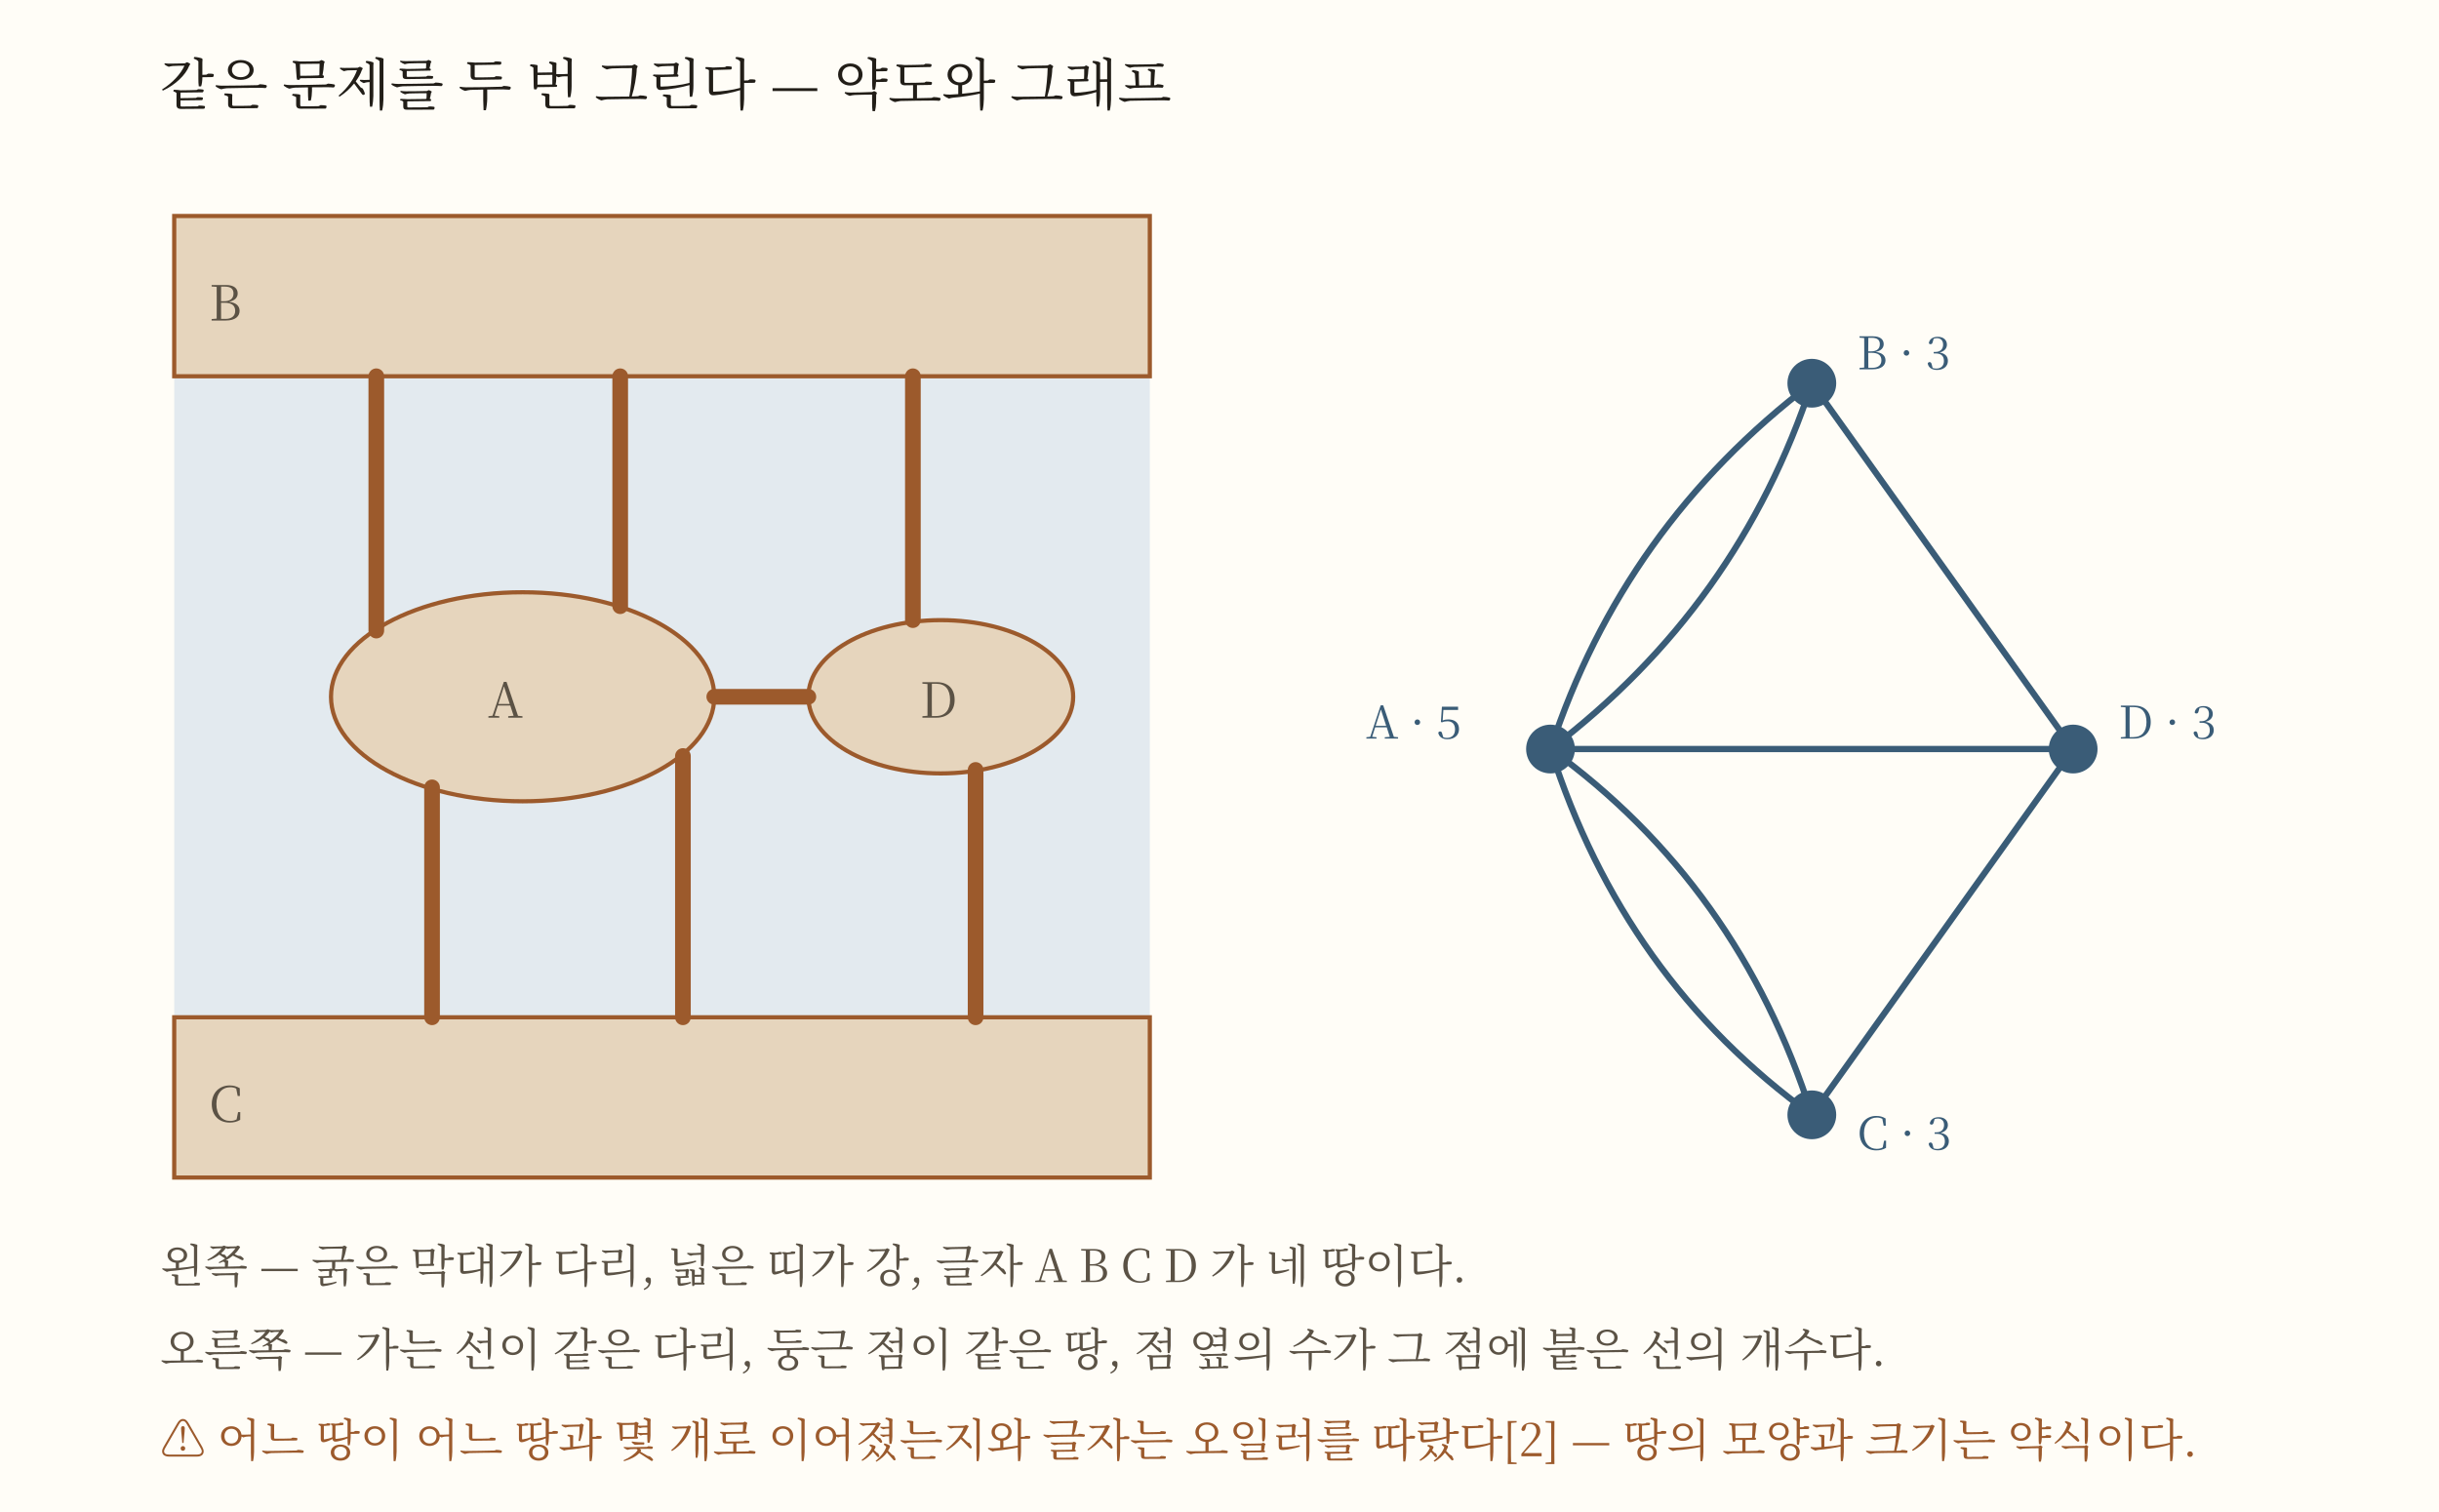
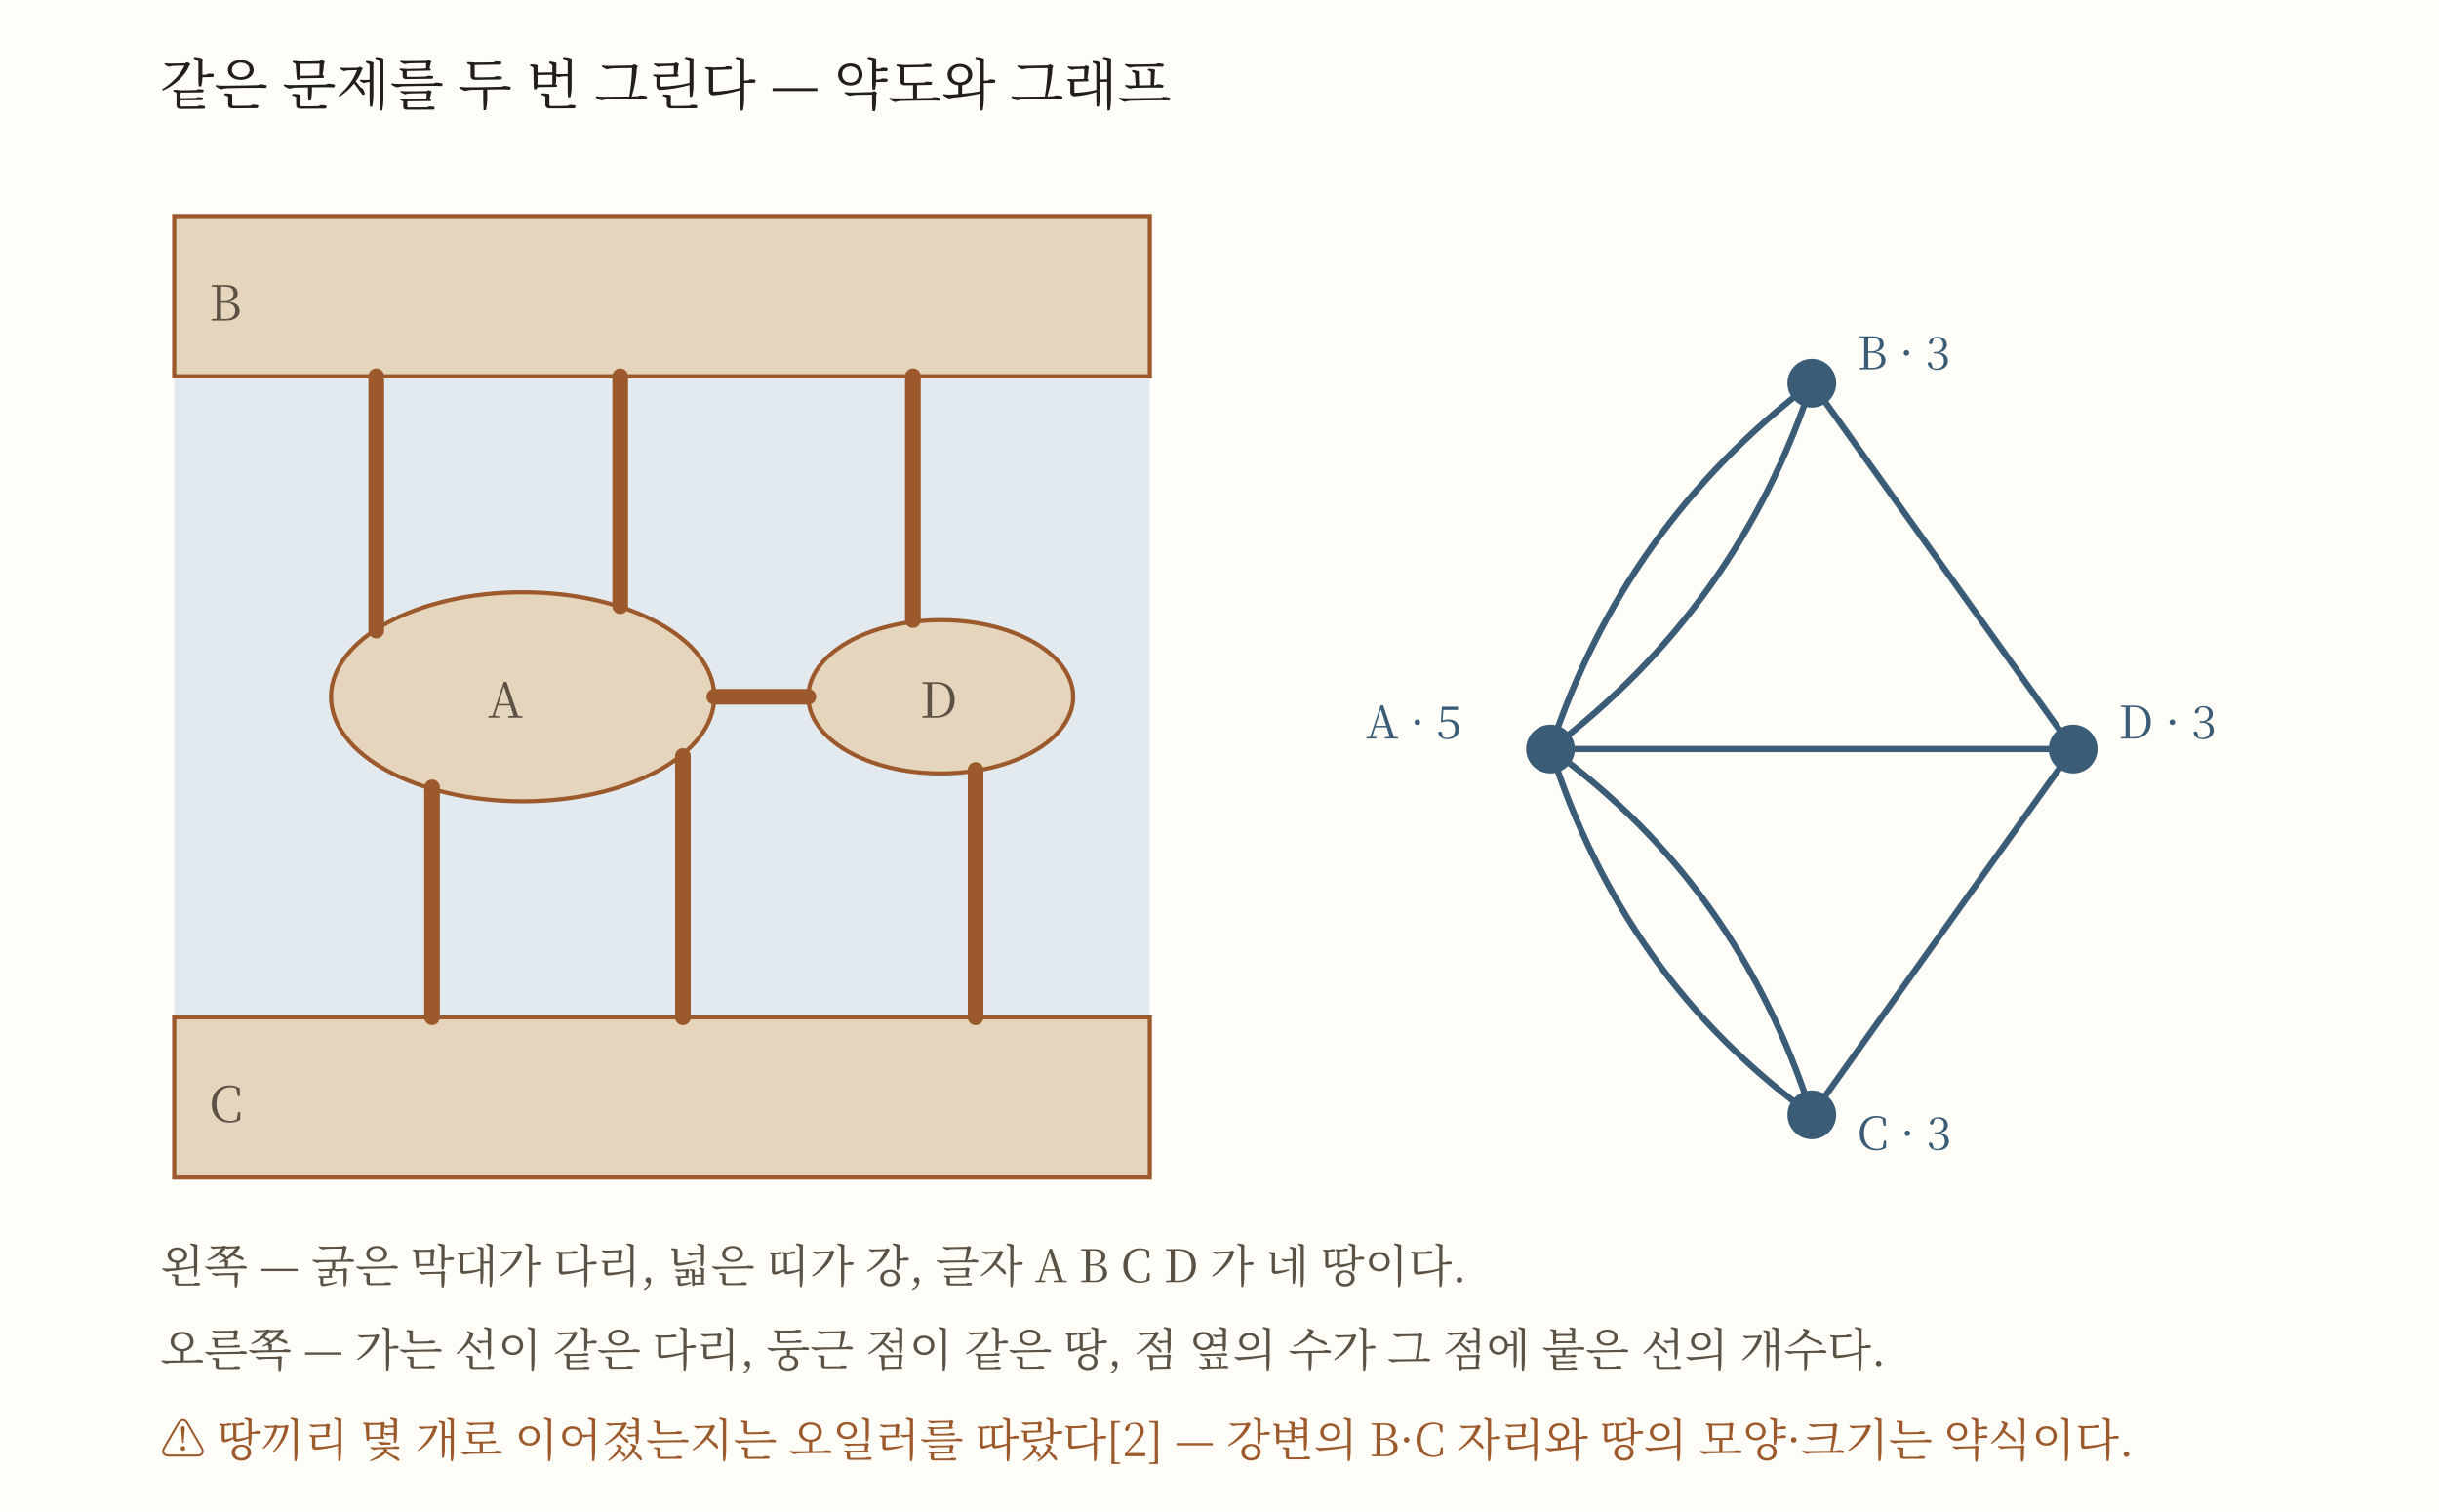
- <svg xmlns="http://www.w3.org/2000/svg" viewBox="0 0 700 434" role="img" aria-label="그림 위쪽에 「같은 문제를 두 번 그린다 — 약도와 그래프」라는 표제가 있다. 왼쪽은 쾨니히스베르크의 약도다. 위와 아래에 강변 땅이 가로로 길게 있고 그 사이를 넓은 띠로 칠한 강이 지난다. 강 안에 섬이 둘 있는데 왼쪽 섬이 더 크다. 네 땅에 각각 A, B, C, D 라고 적혀 있다. A 는 큰 섬, B 는 위 강변, C 는 아래 강변, D 는 작은 섬이다. 땅과 땅을 잇는 굵은 막대가 일곱 개 있다. A 와 B 사이에 둘, A 와 C 사이에 둘, A 와 D 사이에 하나, B 와 D 사이에 하나, C 와 D 사이에 하나다. 막대는 서로 다른 자리에 놓여 하나씩 셀 수 있다. 오른쪽은 같은 것을 점과 선으로 바꾼 그림이다. 점이 넷이고 왼쪽 약도와 같은 자리에 A, B, C, D 로 놓였다. 점을 잇는 가는 선이 일곱이며, 선이 둘인 자리는 두 줄로 휘어 그렸다. 점 옆에 그 점에 붙은 선의 개수가 적혀 있는데 A 는 5, B 는 3, C 는 3, D 는 3 이다. 그림 아래에는 부호 설명이 있다. 왼쪽은 굵은 막대가 다리, 넓은 띠가 강, 글자 A B C D 가 네 땅이라는 것이고, 오른쪽은 가는 선이 같은 다리, 둥근 점이 같은 땅, 점 옆의 수가 그 점에 붙은 선의 개수라는 것이다. 그림 맨 아래에는 단서가 있다. 어느 땅이 어느 땅과 몇 개의 다리로 이어졌는지와 네 땅의 글자는 출처 2번이 옮긴 오일러의 논문을 따랐고, 땅의 모양과 크기는 약식이라는 것이다">
+ <svg xmlns="http://www.w3.org/2000/svg" viewBox="0 0 700 434" role="img" aria-label="그림 위쪽에 「같은 문제를 두 번 그린다 — 약도와 그래프」라는 표제가 있다. 왼쪽은 쾨니히스베르크의 약도다. 위와 아래에 강변 땅이 가로로 길게 있고 그 사이를 넓은 띠로 칠한 강이 지난다. 강 안에 섬이 둘 있는데 왼쪽 섬이 더 크다. 네 땅에 각각 A, B, C, D 라고 적혀 있다. A 는 왼쪽 섬, B 는 위 강변, C 는 아래 강변, D 는 오른쪽 섬이다. 땅과 땅을 잇는 굵은 막대가 일곱 개 있다. A 와 B 사이에 둘, A 와 C 사이에 둘, A 와 D 사이에 하나, B 와 D 사이에 하나, C 와 D 사이에 하나다. 막대는 서로 다른 자리에 놓여 하나씩 셀 수 있다. 오른쪽은 같은 것을 점과 선으로 바꾼 그림이다. 점이 넷이고 왼쪽 약도와 같은 자리에 A, B, C, D 로 놓였다. 점을 잇는 가는 선이 일곱이며, 선이 둘인 자리는 두 줄로 휘어 그렸다. 점 옆에 그 점에 붙은 선의 개수가 적혀 있는데 A 는 5, B 는 3, C 는 3, D 는 3 이다. 그림 아래에는 부호 설명이 있다. 왼쪽은 굵은 막대가 다리, 넓은 띠가 강, 글자 A B C D 가 네 땅이라는 것이고, 오른쪽은 가는 선이 같은 다리, 둥근 점이 같은 땅, 점 옆의 수가 그 점에 붙은 선의 개수라는 것이다. 그림 맨 아래에는 단서가 있다. 어느 땅이 어느 땅과 몇 개의 다리로 이어졌는지는 출처 2번이 옮긴 오일러의 논문을 따랐고, 두 강변 가운데 어느 쪽을 B 로 둘지와 땅의 모양과 크기는 약식이라는 것이다">
  <style>
    text{font-family:EB Garamond, Georgia, 'Noto Serif KR', 'Noto Serif CJK KR', NanumMyeongjo, Batang, AppleMyungjo, serif;
         font-variant-numeric:lining-nums;font-feature-settings:"lnum" 1;fill:#221E18;}
    .dim{fill:#5B5245;} .blue{fill:#3A5C77;} .sien{fill:#9C5A2C;} .ax{fill:#8A7F6E;}
    .land{fill:#E6D5BD;stroke:#9C5A2C;stroke-width:1.2;}
    .bridge{stroke:#9C5A2C;stroke-width:4.5;stroke-linecap:round;}
    .edge{stroke:#3A5C77;stroke-width:1.8;fill:none;}
  </style>
  <rect width="700" height="434" fill="#FFFDF7" />
  <text x="46" y="30" font-size="16">같은 문제를 두 번 그린다 — 약도와 그래프</text>
  <rect x="50" y="108" width="280" height="184" fill="#E3EAEF" />
  <rect x="50" y="62" width="280" height="46" class="land" />
  <rect x="50" y="292" width="280" height="46" class="land" />
  <ellipse cx="150" cy="200" rx="55" ry="30" class="land" />
  <ellipse cx="270" cy="200" rx="38" ry="22" class="land" />
  <line x1="108" y1="108" x2="108" y2="181" class="bridge" />
  <line x1="178" y1="108" x2="178" y2="174" class="bridge" />
  <line x1="124" y1="292" x2="124" y2="226" class="bridge" />
  <line x1="196" y1="292" x2="196" y2="217" class="bridge" />
  <line x1="262" y1="108" x2="262" y2="178" class="bridge" />
  <line x1="280" y1="292" x2="280" y2="221" class="bridge" />
  <line x1="205" y1="200" x2="232" y2="200" class="bridge" />
  <text x="60" y="92" font-size="14" class="dim">B</text>
  <text x="60" y="322" font-size="14" class="dim">C</text>
  <text x="140" y="206" font-size="14" class="dim">A</text>
  <text x="264" y="206" font-size="14" class="dim">D</text>
  <path d="M520,110 Q466,151 445,215" class="edge" />
  <path d="M520,110 Q499,174 445,215" class="edge" />
  <path d="M520,320 Q499,254 445,215" class="edge" />
  <path d="M520,320 Q466,281 445,215" class="edge" />
  <line x1="520" y1="110" x2="595" y2="215" class="edge" />
  <line x1="520" y1="320" x2="595" y2="215" class="edge" />
  <line x1="445" y1="215" x2="595" y2="215" class="edge" />
  <circle cx="520" cy="110" r="7" fill="#3A5C77" />
  <circle cx="445" cy="215" r="7" fill="#3A5C77" />
  <circle cx="595" cy="215" r="7" fill="#3A5C77" />
  <circle cx="520" cy="320" r="7" fill="#3A5C77" />
  <text x="533" y="106" font-size="13" class="blue">B · 3</text>
  <text x="392" y="212" font-size="13" class="blue">A · 5</text>
  <text x="608" y="212" font-size="13" class="blue">D · 3</text>
  <text x="533" y="330" font-size="13" class="blue">C · 3</text>
  <text x="46" y="368" font-size="13" class="dim">왼쪽 — 굵은 막대가 다리, 넓은 띠가 강, 글자 A B C D 가 네 땅이다.</text>
  <text x="46" y="392" font-size="13" class="dim">오른쪽 — 가는 선이 같은 다리, 둥근 점이 같은 땅, 점 옆의 수가 그 점에 붙은 선의 개수다.</text>
-   <text x="46" y="418" font-size="13" class="sien">⚠ 어느 땅이 어느 땅과 몇 개로 이어졌는지와 글자는 오일러를 따랐다[2] — 땅의 모양과 크기는 약식이다.</text>
+   <text x="46" y="418" font-size="13" class="sien">⚠ 땅끼리 몇 개로 이어졌는지는 오일러를 따랐다[2] — 강변의 B·C 자리와 땅의 모양·크기는 약식이다.</text>
</svg>
